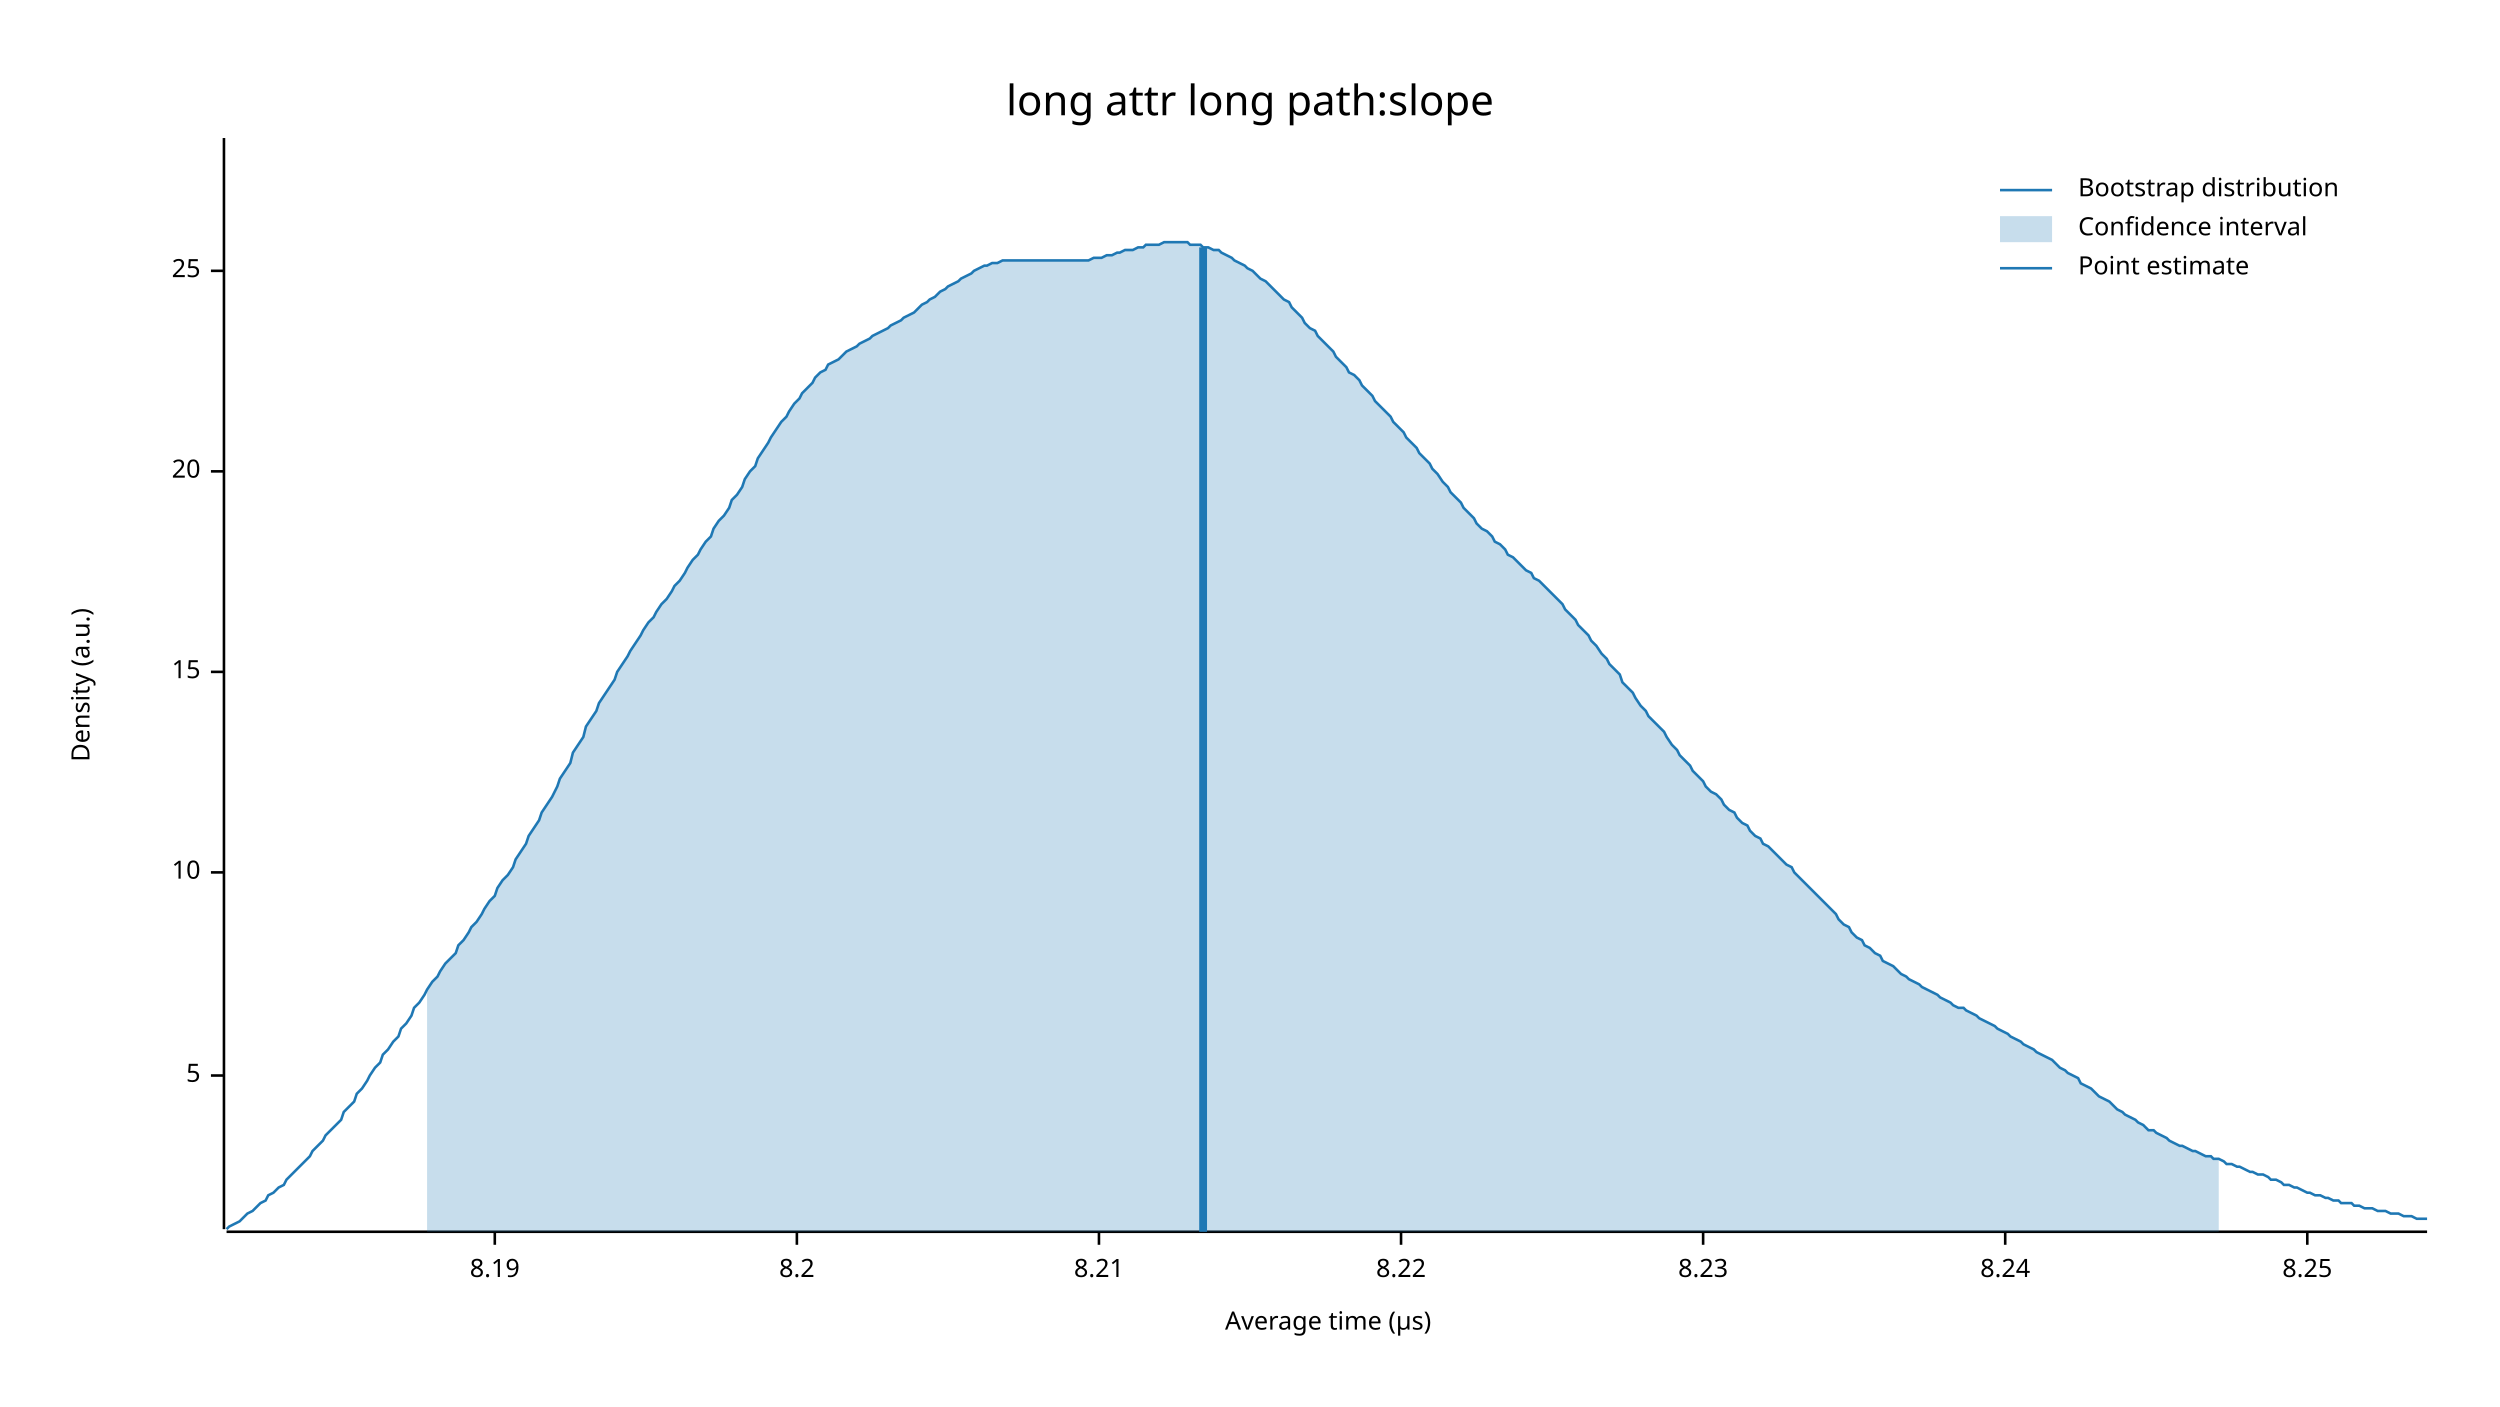
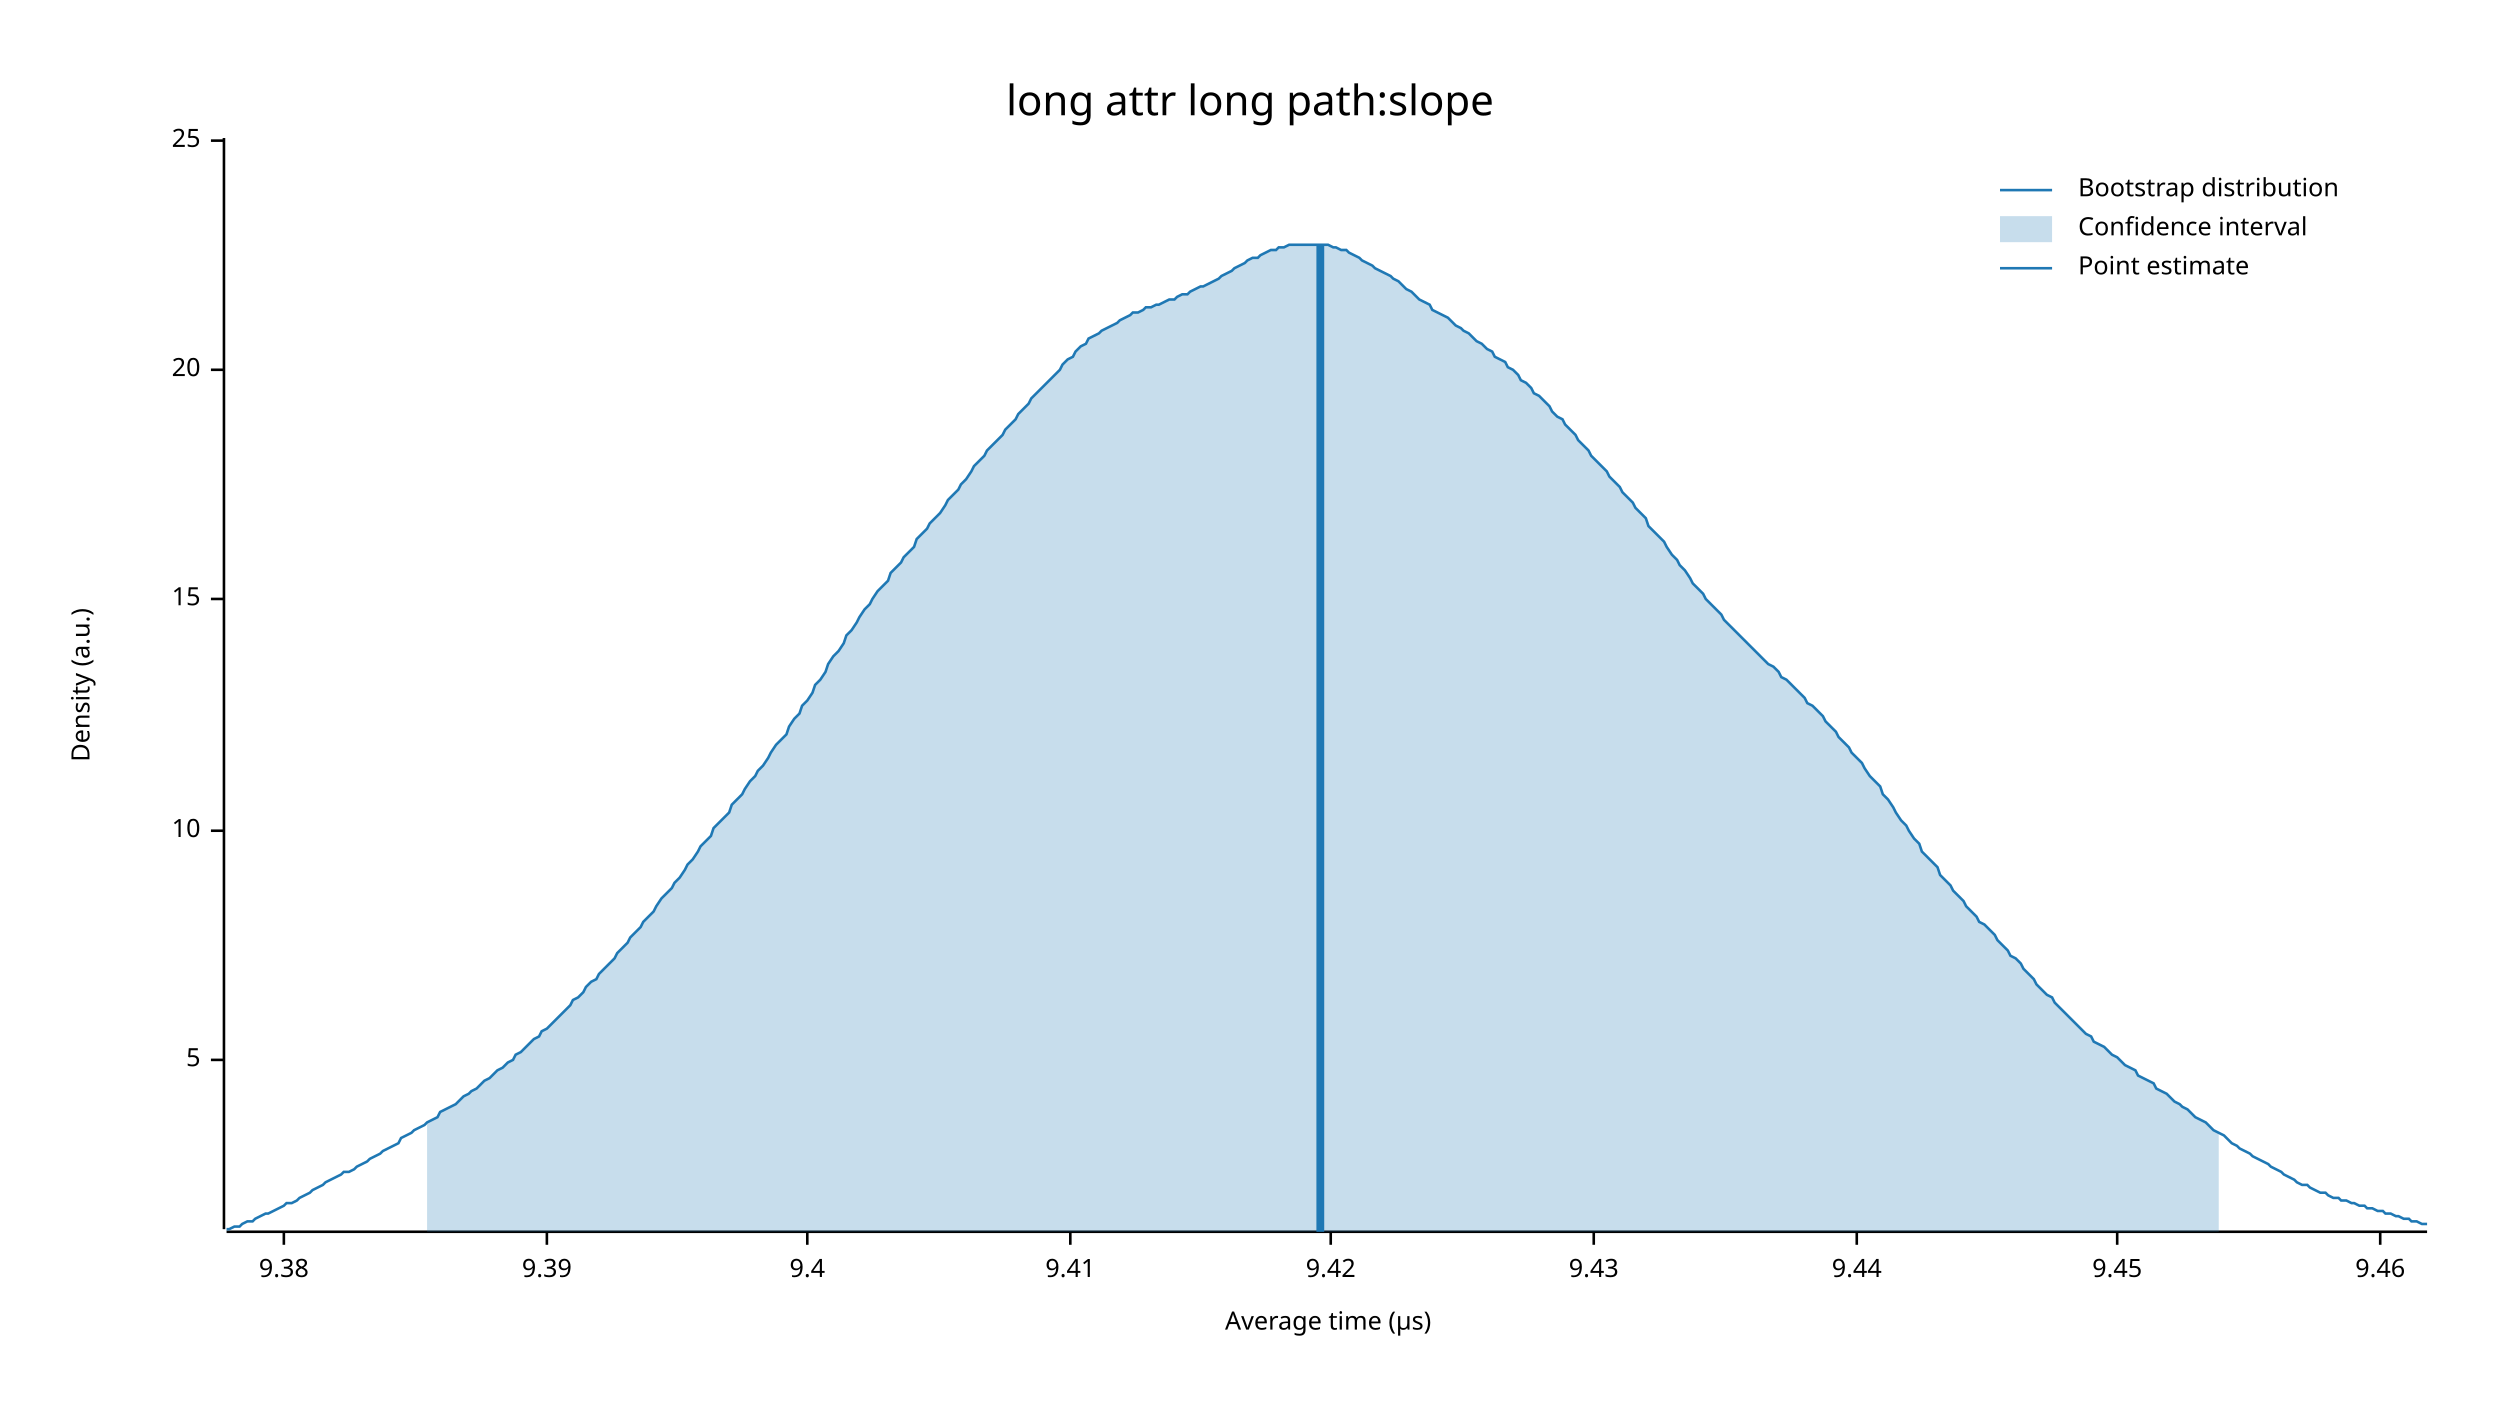
<svg xmlns="http://www.w3.org/2000/svg" width="960" height="540" viewBox="0 0 960 540">
  <text x="480" y="32" dy="0.76em" text-anchor="middle" font-family="sans-serif" font-size="16.129" opacity="1" fill="#000000">
long attr long path:slope
</text>
  <text x="27" y="263" dy="0.76em" text-anchor="middle" font-family="sans-serif" font-size="9.677" opacity="1" fill="#000000" transform="rotate(270, 27, 263)">
Density (a.u.)
</text>
  <text x="510" y="513" dy="-0.5ex" text-anchor="middle" font-family="sans-serif" font-size="9.677" opacity="1" fill="#000000">
Average time (µs)
</text>
  <polyline fill="none" opacity="1" stroke="#000000" stroke-width="1" points="86,53 86,472 " />
-   <text x="77" y="413" dy="0.5ex" text-anchor="end" font-family="sans-serif" font-size="9.677" opacity="1" fill="#000000">
+   <text x="77" y="407" dy="0.5ex" text-anchor="end" font-family="sans-serif" font-size="9.677" opacity="1" fill="#000000">
5
</text>
-   <polyline fill="none" opacity="1" stroke="#000000" stroke-width="1" points="81,413 86,413 " />
-   <text x="77" y="335" dy="0.5ex" text-anchor="end" font-family="sans-serif" font-size="9.677" opacity="1" fill="#000000">
+   <polyline fill="none" opacity="1" stroke="#000000" stroke-width="1" points="81,407 86,407 " />
+   <text x="77" y="319" dy="0.5ex" text-anchor="end" font-family="sans-serif" font-size="9.677" opacity="1" fill="#000000">
10
</text>
-   <polyline fill="none" opacity="1" stroke="#000000" stroke-width="1" points="81,335 86,335 " />
-   <text x="77" y="258" dy="0.5ex" text-anchor="end" font-family="sans-serif" font-size="9.677" opacity="1" fill="#000000">
+   <polyline fill="none" opacity="1" stroke="#000000" stroke-width="1" points="81,319 86,319 " />
+   <text x="77" y="230" dy="0.5ex" text-anchor="end" font-family="sans-serif" font-size="9.677" opacity="1" fill="#000000">
15
</text>
-   <polyline fill="none" opacity="1" stroke="#000000" stroke-width="1" points="81,258 86,258 " />
-   <text x="77" y="181" dy="0.5ex" text-anchor="end" font-family="sans-serif" font-size="9.677" opacity="1" fill="#000000">
+   <polyline fill="none" opacity="1" stroke="#000000" stroke-width="1" points="81,230 86,230 " />
+   <text x="77" y="142" dy="0.5ex" text-anchor="end" font-family="sans-serif" font-size="9.677" opacity="1" fill="#000000">
20
</text>
-   <polyline fill="none" opacity="1" stroke="#000000" stroke-width="1" points="81,181 86,181 " />
-   <text x="77" y="104" dy="0.5ex" text-anchor="end" font-family="sans-serif" font-size="9.677" opacity="1" fill="#000000">
+   <polyline fill="none" opacity="1" stroke="#000000" stroke-width="1" points="81,142 86,142 " />
+   <text x="77" y="54" dy="0.5ex" text-anchor="end" font-family="sans-serif" font-size="9.677" opacity="1" fill="#000000">
25
</text>
-   <polyline fill="none" opacity="1" stroke="#000000" stroke-width="1" points="81,104 86,104 " />
+   <polyline fill="none" opacity="1" stroke="#000000" stroke-width="1" points="81,54 86,54 " />
  <polyline fill="none" opacity="1" stroke="#000000" stroke-width="1" points="87,473 932,473 " />
-   <text x="190" y="483" dy="0.76em" text-anchor="middle" font-family="sans-serif" font-size="9.677" opacity="1" fill="#000000">
- 8.19
+   <text x="109" y="483" dy="0.76em" text-anchor="middle" font-family="sans-serif" font-size="9.677" opacity="1" fill="#000000">
+ 9.38
</text>
-   <polyline fill="none" opacity="1" stroke="#000000" stroke-width="1" points="190,473 190,478 " />
-   <text x="306" y="483" dy="0.76em" text-anchor="middle" font-family="sans-serif" font-size="9.677" opacity="1" fill="#000000">
- 8.2
+   <polyline fill="none" opacity="1" stroke="#000000" stroke-width="1" points="109,473 109,478 " />
+   <text x="210" y="483" dy="0.76em" text-anchor="middle" font-family="sans-serif" font-size="9.677" opacity="1" fill="#000000">
+ 9.39
</text>
-   <polyline fill="none" opacity="1" stroke="#000000" stroke-width="1" points="306,473 306,478 " />
-   <text x="422" y="483" dy="0.76em" text-anchor="middle" font-family="sans-serif" font-size="9.677" opacity="1" fill="#000000">
- 8.21
+   <polyline fill="none" opacity="1" stroke="#000000" stroke-width="1" points="210,473 210,478 " />
+   <text x="310" y="483" dy="0.76em" text-anchor="middle" font-family="sans-serif" font-size="9.677" opacity="1" fill="#000000">
+ 9.4
</text>
-   <polyline fill="none" opacity="1" stroke="#000000" stroke-width="1" points="422,473 422,478 " />
-   <text x="538" y="483" dy="0.76em" text-anchor="middle" font-family="sans-serif" font-size="9.677" opacity="1" fill="#000000">
- 8.22
+   <polyline fill="none" opacity="1" stroke="#000000" stroke-width="1" points="310,473 310,478 " />
+   <text x="411" y="483" dy="0.76em" text-anchor="middle" font-family="sans-serif" font-size="9.677" opacity="1" fill="#000000">
+ 9.41
</text>
-   <polyline fill="none" opacity="1" stroke="#000000" stroke-width="1" points="538,473 538,478 " />
-   <text x="654" y="483" dy="0.76em" text-anchor="middle" font-family="sans-serif" font-size="9.677" opacity="1" fill="#000000">
- 8.23
+   <polyline fill="none" opacity="1" stroke="#000000" stroke-width="1" points="411,473 411,478 " />
+   <text x="511" y="483" dy="0.76em" text-anchor="middle" font-family="sans-serif" font-size="9.677" opacity="1" fill="#000000">
+ 9.42
</text>
-   <polyline fill="none" opacity="1" stroke="#000000" stroke-width="1" points="654,473 654,478 " />
-   <text x="770" y="483" dy="0.76em" text-anchor="middle" font-family="sans-serif" font-size="9.677" opacity="1" fill="#000000">
- 8.24
+   <polyline fill="none" opacity="1" stroke="#000000" stroke-width="1" points="511,473 511,478 " />
+   <text x="612" y="483" dy="0.76em" text-anchor="middle" font-family="sans-serif" font-size="9.677" opacity="1" fill="#000000">
+ 9.43
</text>
-   <polyline fill="none" opacity="1" stroke="#000000" stroke-width="1" points="770,473 770,478 " />
-   <text x="886" y="483" dy="0.76em" text-anchor="middle" font-family="sans-serif" font-size="9.677" opacity="1" fill="#000000">
- 8.25
+   <polyline fill="none" opacity="1" stroke="#000000" stroke-width="1" points="612,473 612,478 " />
+   <text x="713" y="483" dy="0.76em" text-anchor="middle" font-family="sans-serif" font-size="9.677" opacity="1" fill="#000000">
+ 9.44
</text>
-   <polyline fill="none" opacity="1" stroke="#000000" stroke-width="1" points="886,473 886,478 " />
-   <polyline fill="none" opacity="1" stroke="#1F78B4" stroke-width="1" points="87,472 88,471 90,470 92,469 93,468 95,466 97,465 98,464 100,462 102,461 103,459 105,458 107,456 109,455 110,453 112,451 114,449 115,448 117,446 119,444 120,442 122,440 124,438 125,436 127,434 129,432 131,430 132,427 134,425 136,423 137,420 139,418 141,415 142,413 144,410 146,408 147,405 149,403 151,400 153,398 154,395 156,393 158,390 159,387 161,385 163,382 164,380 166,377 168,375 169,373 171,370 173,368 175,366 176,363 178,361 180,358 181,356 183,354 185,351 186,349 188,346 190,344 191,341 193,338 195,336 197,333 198,330 200,327 202,324 203,321 205,318 207,315 208,312 210,309 212,306 214,302 215,299 217,296 219,293 220,289 222,286 224,283 225,279 227,276 229,273 230,270 232,267 234,264 236,261 237,258 239,255 241,252 242,250 244,247 246,244 247,242 249,239 251,237 252,235 254,232 256,230 258,227 259,225 261,223 263,220 264,218 266,215 268,213 269,211 271,208 273,206 274,203 276,200 278,198 280,195 281,192 283,190 285,187 286,184 288,181 290,179 291,176 293,173 295,170 296,168 298,165 300,162 302,160 303,158 305,155 307,153 308,151 310,149 312,147 313,145 315,143 317,142 318,140 320,139 322,138 324,136 325,135 327,134 329,133 330,132 332,131 334,130 335,129 337,128 339,127 341,126 342,125 344,124 346,123 347,122 349,121 351,120 352,119 354,117 356,116 357,115 359,114 361,112 363,111 364,110 366,109 368,108 369,107 371,106 373,105 374,104 376,103 378,102 379,102 381,101 383,101 385,100 386,100 388,100 390,100 391,100 393,100 395,100 396,100 398,100 400,100 401,100 403,100 405,100 407,100 408,100 410,100 412,100 413,100 415,100 417,100 418,100 420,99 422,99 423,99 425,98 427,98 429,97 430,97 432,96 434,96 435,96 437,95 439,95 440,94 442,94 444,94 445,94 447,93 449,93 451,93 452,93 454,93 456,93 457,94 459,94 461,94 462,95 464,95 466,96 468,96 469,97 471,98 473,99 474,100 476,101 478,102 479,103 481,104 483,106 484,107 486,108 488,110 490,112 491,113 493,115 495,116 496,118 498,120 500,122 501,124 503,126 505,127 506,129 508,131 510,133 512,135 513,137 515,139 517,141 518,143 520,144 522,146 523,148 525,150 527,152 528,154 530,156 532,158 534,160 535,162 537,164 539,166 540,168 542,170 544,172 545,174 547,176 549,178 550,180 552,182 554,185 556,187 557,189 559,191 561,193 562,195 564,197 566,199 567,201 569,203 571,204 573,206 574,208 576,209 578,211 579,213 581,214 583,216 584,217 586,219 588,220 589,222 591,223 593,225 595,227 596,228 598,230 600,232 601,234 603,236 605,238 606,240 608,242 610,244 611,246 613,248 615,251 617,253 618,255 620,257 622,259 623,262 625,264 627,266 628,268 630,271 632,273 633,275 635,277 637,279 639,281 640,283 642,286 644,288 645,290 647,292 649,294 650,296 652,298 654,300 655,302 657,304 659,305 661,307 662,309 664,311 666,312 667,314 669,316 671,317 672,319 674,321 676,322 677,324 679,325 681,327 683,329 684,330 686,332 688,333 689,335 691,337 693,339 694,340 696,342 698,344 700,346 701,347 703,349 705,351 706,353 708,355 710,356 711,358 713,360 715,361 716,363 718,364 720,366 722,367 723,369 725,370 727,371 728,372 730,374 732,375 733,376 735,377 737,378 738,379 740,380 742,381 744,382 745,383 747,384 749,385 750,386 752,387 754,387 755,388 757,389 759,390 760,391 762,392 764,393 766,394 767,395 769,396 771,397 772,398 774,399 776,400 777,401 779,402 781,403 782,404 784,405 786,406 788,407 789,408 791,410 793,411 794,412 796,413 798,414 799,416 801,417 803,418 804,419 806,421 808,422 810,423 811,424 813,426 815,427 816,428 818,429 820,430 821,431 823,432 825,434 827,434 828,435 830,436 832,437 833,438 835,439 837,440 838,440 840,441 842,442 843,442 845,443 847,444 849,444 850,445 852,445 854,446 855,447 857,447 859,448 860,448 862,449 864,450 865,450 867,451 869,451 871,452 872,453 874,453 876,454 877,455 879,455 881,456 882,456 884,457 886,458 887,458 889,459 891,459 893,460 894,460 896,461 898,461 899,462 901,462 903,462 904,463 906,463 908,464 909,464 911,464 913,465 915,465 916,465 918,466 920,466 921,466 923,467 925,467 926,467 928,468 930,468 932,468 " />
-   <polygon opacity="0.25" fill="#1F78B4" points="164,380 166,377 168,375 169,373 171,370 173,368 175,366 176,363 178,361 180,358 181,356 183,354 185,351 186,349 188,346 190,344 191,341 193,338 195,336 197,333 198,330 200,327 202,324 203,321 205,318 207,315 208,312 210,309 212,306 214,302 215,299 217,296 219,293 220,289 222,286 224,283 225,279 227,276 229,273 230,270 232,267 234,264 236,261 237,258 239,255 241,252 242,250 244,247 246,244 247,242 249,239 251,237 252,235 254,232 256,230 258,227 259,225 261,223 263,220 264,218 266,215 268,213 269,211 271,208 273,206 274,203 276,200 278,198 280,195 281,192 283,190 285,187 286,184 288,181 290,179 291,176 293,173 295,170 296,168 298,165 300,162 302,160 303,158 305,155 307,153 308,151 310,149 312,147 313,145 315,143 317,142 318,140 320,139 322,138 324,136 325,135 327,134 329,133 330,132 332,131 334,130 335,129 337,128 339,127 341,126 342,125 344,124 346,123 347,122 349,121 351,120 352,119 354,117 356,116 357,115 359,114 361,112 363,111 364,110 366,109 368,108 369,107 371,106 373,105 374,104 376,103 378,102 379,102 381,101 383,101 385,100 386,100 388,100 390,100 391,100 393,100 395,100 396,100 398,100 400,100 401,100 403,100 405,100 407,100 408,100 410,100 412,100 413,100 415,100 417,100 418,100 420,99 422,99 423,99 425,98 427,98 429,97 430,97 432,96 434,96 435,96 437,95 439,95 440,94 442,94 444,94 445,94 447,93 449,93 451,93 452,93 454,93 456,93 457,94 459,94 461,94 462,95 464,95 466,96 468,96 469,97 471,98 473,99 474,100 476,101 478,102 479,103 481,104 483,106 484,107 486,108 488,110 490,112 491,113 493,115 495,116 496,118 498,120 500,122 501,124 503,126 505,127 506,129 508,131 510,133 512,135 513,137 515,139 517,141 518,143 520,144 522,146 523,148 525,150 527,152 528,154 530,156 532,158 534,160 535,162 537,164 539,166 540,168 542,170 544,172 545,174 547,176 549,178 550,180 552,182 554,185 556,187 557,189 559,191 561,193 562,195 564,197 566,199 567,201 569,203 571,204 573,206 574,208 576,209 578,211 579,213 581,214 583,216 584,217 586,219 588,220 589,222 591,223 593,225 595,227 596,228 598,230 600,232 601,234 603,236 605,238 606,240 608,242 610,244 611,246 613,248 615,251 617,253 618,255 620,257 622,259 623,262 625,264 627,266 628,268 630,271 632,273 633,275 635,277 637,279 639,281 640,283 642,286 644,288 645,290 647,292 649,294 650,296 652,298 654,300 655,302 657,304 659,305 661,307 662,309 664,311 666,312 667,314 669,316 671,317 672,319 674,321 676,322 677,324 679,325 681,327 683,329 684,330 686,332 688,333 689,335 691,337 693,339 694,340 696,342 698,344 700,346 701,347 703,349 705,351 706,353 708,355 710,356 711,358 713,360 715,361 716,363 718,364 720,366 722,367 723,369 725,370 727,371 728,372 730,374 732,375 733,376 735,377 737,378 738,379 740,380 742,381 744,382 745,383 747,384 749,385 750,386 752,387 754,387 755,388 757,389 759,390 760,391 762,392 764,393 766,394 767,395 769,396 771,397 772,398 774,399 776,400 777,401 779,402 781,403 782,404 784,405 786,406 788,407 789,408 791,410 793,411 794,412 796,413 798,414 799,416 801,417 803,418 804,419 806,421 808,422 810,423 811,424 813,426 815,427 816,428 818,429 820,430 821,431 823,432 825,434 827,434 828,435 830,436 832,437 833,438 835,439 837,440 838,440 840,441 842,442 843,442 845,443 847,444 849,444 850,445 852,445 852,473 164,473 " />
-   <polyline fill="none" opacity="1" stroke="#1F78B4" stroke-width="3" points="462,473 462,95 " />
+   <polyline fill="none" opacity="1" stroke="#000000" stroke-width="1" points="713,473 713,478 " />
+   <text x="813" y="483" dy="0.76em" text-anchor="middle" font-family="sans-serif" font-size="9.677" opacity="1" fill="#000000">
+ 9.45
+ </text>
+   <polyline fill="none" opacity="1" stroke="#000000" stroke-width="1" points="813,473 813,478 " />
+   <text x="914" y="483" dy="0.76em" text-anchor="middle" font-family="sans-serif" font-size="9.677" opacity="1" fill="#000000">
+ 9.46
+ </text>
+   <polyline fill="none" opacity="1" stroke="#000000" stroke-width="1" points="914,473 914,478 " />
+   <polyline fill="none" opacity="1" stroke="#1F78B4" stroke-width="1" points="87,472 88,472 90,471 92,471 93,470 95,469 97,469 98,468 100,467 102,466 103,466 105,465 107,464 109,463 110,462 112,462 114,461 115,460 117,459 119,458 120,457 122,456 124,455 125,454 127,453 129,452 131,451 132,450 134,450 136,449 137,448 139,447 141,446 142,445 144,444 146,443 147,442 149,441 151,440 153,439 154,437 156,436 158,435 159,434 161,433 163,432 164,431 166,430 168,429 169,427 171,426 173,425 175,424 176,423 178,421 180,420 181,419 183,418 185,416 186,415 188,414 190,412 191,411 193,410 195,408 197,407 198,405 200,404 202,402 203,401 205,399 207,398 208,396 210,395 212,393 214,391 215,390 217,388 219,386 220,384 222,383 224,381 225,379 227,377 229,376 230,374 232,372 234,370 236,368 237,366 239,364 241,362 242,360 244,358 246,356 247,354 249,352 251,350 252,348 254,345 256,343 258,341 259,339 261,337 263,334 264,332 266,330 268,327 269,325 271,323 273,321 274,318 276,316 278,314 280,312 281,309 283,307 285,305 286,303 288,300 290,298 291,296 293,294 295,291 296,289 298,286 300,284 302,282 303,279 305,276 307,274 308,271 310,269 312,266 313,263 315,261 317,258 318,255 320,252 322,250 324,247 325,244 327,242 329,239 330,237 332,234 334,232 335,230 337,227 339,225 341,223 342,220 344,218 346,216 347,214 349,212 351,210 352,207 354,205 356,203 357,201 359,199 361,197 363,194 364,192 366,190 368,188 369,186 371,184 373,181 374,179 376,177 378,175 379,173 381,171 383,169 385,167 386,165 388,163 390,161 391,159 393,157 395,155 396,153 398,151 400,149 401,148 403,146 405,144 407,142 408,140 410,138 412,137 413,135 415,133 417,132 418,130 420,129 422,128 423,127 425,126 427,125 429,124 430,123 432,122 434,121 435,120 437,120 439,119 440,118 442,118 444,117 445,117 447,116 449,115 451,115 452,114 454,113 456,113 457,112 459,111 461,110 462,110 464,109 466,108 468,107 469,106 471,105 473,104 474,103 476,102 478,101 479,100 481,99 483,99 484,98 486,97 488,96 490,96 491,95 493,95 495,94 496,94 498,94 500,94 501,94 503,94 505,94 506,94 508,94 510,94 512,95 513,95 515,96 517,96 518,97 520,98 522,99 523,100 525,101 527,102 528,103 530,104 532,105 534,106 535,107 537,108 539,110 540,111 542,112 544,114 545,115 547,116 549,117 550,119 552,120 554,121 556,122 557,123 559,125 561,126 562,127 564,128 566,130 567,131 569,132 571,134 573,135 574,137 576,138 578,139 579,141 581,142 583,144 584,146 586,147 588,149 589,151 591,152 593,154 595,156 596,158 598,160 600,161 601,163 603,165 605,167 606,169 608,171 610,173 611,175 613,177 615,179 617,181 618,183 620,185 622,187 623,189 625,191 627,193 628,195 630,197 632,199 633,202 635,204 637,206 639,208 640,210 642,213 644,215 645,217 647,219 649,222 650,224 652,226 654,228 655,230 657,232 659,234 661,236 662,238 664,240 666,242 667,243 669,245 671,247 672,248 674,250 676,252 677,253 679,255 681,256 683,258 684,260 686,261 688,263 689,264 691,266 693,268 694,270 696,271 698,273 700,275 701,277 703,279 705,281 706,283 708,285 710,287 711,289 713,291 715,293 716,295 718,298 720,300 722,302 723,305 725,307 727,310 728,312 730,315 732,317 733,319 735,322 737,324 738,327 740,329 742,331 744,333 745,336 747,338 749,340 750,342 752,344 754,346 755,348 757,350 759,352 760,354 762,355 764,357 766,359 767,361 769,363 771,365 772,367 774,368 776,370 777,372 779,374 781,376 782,378 784,380 786,382 788,383 789,385 791,387 793,389 794,390 796,392 798,394 799,395 801,397 803,398 804,400 806,401 808,402 810,404 811,405 813,406 815,408 816,409 818,410 820,411 821,413 823,414 825,415 827,416 828,418 830,419 832,420 833,421 835,423 837,424 838,425 840,426 842,428 843,429 845,430 847,431 849,433 850,434 852,435 854,436 855,437 857,439 859,440 860,441 862,442 864,443 865,444 867,445 869,446 871,447 872,448 874,449 876,450 877,451 879,452 881,453 882,454 884,455 886,455 887,456 889,457 891,458 893,458 894,459 896,460 898,460 899,461 901,461 903,462 904,462 906,463 908,463 909,464 911,464 913,465 915,465 916,466 918,466 920,467 921,467 923,468 925,468 926,469 928,469 930,470 932,470 " />
+   <polygon opacity="0.25" fill="#1F78B4" points="164,431 166,430 168,429 169,427 171,426 173,425 175,424 176,423 178,421 180,420 181,419 183,418 185,416 186,415 188,414 190,412 191,411 193,410 195,408 197,407 198,405 200,404 202,402 203,401 205,399 207,398 208,396 210,395 212,393 214,391 215,390 217,388 219,386 220,384 222,383 224,381 225,379 227,377 229,376 230,374 232,372 234,370 236,368 237,366 239,364 241,362 242,360 244,358 246,356 247,354 249,352 251,350 252,348 254,345 256,343 258,341 259,339 261,337 263,334 264,332 266,330 268,327 269,325 271,323 273,321 274,318 276,316 278,314 280,312 281,309 283,307 285,305 286,303 288,300 290,298 291,296 293,294 295,291 296,289 298,286 300,284 302,282 303,279 305,276 307,274 308,271 310,269 312,266 313,263 315,261 317,258 318,255 320,252 322,250 324,247 325,244 327,242 329,239 330,237 332,234 334,232 335,230 337,227 339,225 341,223 342,220 344,218 346,216 347,214 349,212 351,210 352,207 354,205 356,203 357,201 359,199 361,197 363,194 364,192 366,190 368,188 369,186 371,184 373,181 374,179 376,177 378,175 379,173 381,171 383,169 385,167 386,165 388,163 390,161 391,159 393,157 395,155 396,153 398,151 400,149 401,148 403,146 405,144 407,142 408,140 410,138 412,137 413,135 415,133 417,132 418,130 420,129 422,128 423,127 425,126 427,125 429,124 430,123 432,122 434,121 435,120 437,120 439,119 440,118 442,118 444,117 445,117 447,116 449,115 451,115 452,114 454,113 456,113 457,112 459,111 461,110 462,110 464,109 466,108 468,107 469,106 471,105 473,104 474,103 476,102 478,101 479,100 481,99 483,99 484,98 486,97 488,96 490,96 491,95 493,95 495,94 496,94 498,94 500,94 501,94 503,94 505,94 506,94 508,94 510,94 512,95 513,95 515,96 517,96 518,97 520,98 522,99 523,100 525,101 527,102 528,103 530,104 532,105 534,106 535,107 537,108 539,110 540,111 542,112 544,114 545,115 547,116 549,117 550,119 552,120 554,121 556,122 557,123 559,125 561,126 562,127 564,128 566,130 567,131 569,132 571,134 573,135 574,137 576,138 578,139 579,141 581,142 583,144 584,146 586,147 588,149 589,151 591,152 593,154 595,156 596,158 598,160 600,161 601,163 603,165 605,167 606,169 608,171 610,173 611,175 613,177 615,179 617,181 618,183 620,185 622,187 623,189 625,191 627,193 628,195 630,197 632,199 633,202 635,204 637,206 639,208 640,210 642,213 644,215 645,217 647,219 649,222 650,224 652,226 654,228 655,230 657,232 659,234 661,236 662,238 664,240 666,242 667,243 669,245 671,247 672,248 674,250 676,252 677,253 679,255 681,256 683,258 684,260 686,261 688,263 689,264 691,266 693,268 694,270 696,271 698,273 700,275 701,277 703,279 705,281 706,283 708,285 710,287 711,289 713,291 715,293 716,295 718,298 720,300 722,302 723,305 725,307 727,310 728,312 730,315 732,317 733,319 735,322 737,324 738,327 740,329 742,331 744,333 745,336 747,338 749,340 750,342 752,344 754,346 755,348 757,350 759,352 760,354 762,355 764,357 766,359 767,361 769,363 771,365 772,367 774,368 776,370 777,372 779,374 781,376 782,378 784,380 786,382 788,383 789,385 791,387 793,389 794,390 796,392 798,394 799,395 801,397 803,398 804,400 806,401 808,402 810,404 811,405 813,406 815,408 816,409 818,410 820,411 821,413 823,414 825,415 827,416 828,418 830,419 832,420 833,421 835,423 837,424 838,425 840,426 842,428 843,429 845,430 847,431 849,433 850,434 852,435 852,473 164,473 " />
+   <polyline fill="none" opacity="1" stroke="#1F78B4" stroke-width="3" points="507,473 507,94 " />
  <text x="798" y="68" dy="0.76em" text-anchor="start" font-family="sans-serif" font-size="9.677" opacity="1" fill="#000000">
Bootstrap distribution
</text>
  <text x="798" y="83" dy="0.76em" text-anchor="start" font-family="sans-serif" font-size="9.677" opacity="1" fill="#000000">
Confidence interval
</text>
  <text x="798" y="98" dy="0.76em" text-anchor="start" font-family="sans-serif" font-size="9.677" opacity="1" fill="#000000">
Point estimate
</text>
  <polyline fill="none" opacity="1" stroke="#1F78B4" stroke-width="1" points="768,73 788,73 " />
  <rect x="768" y="83" width="20" height="10" opacity="0.25" fill="#1F78B4" stroke="none" />
  <polyline fill="none" opacity="1" stroke="#1F78B4" stroke-width="1" points="768,103 788,103 " />
</svg>
